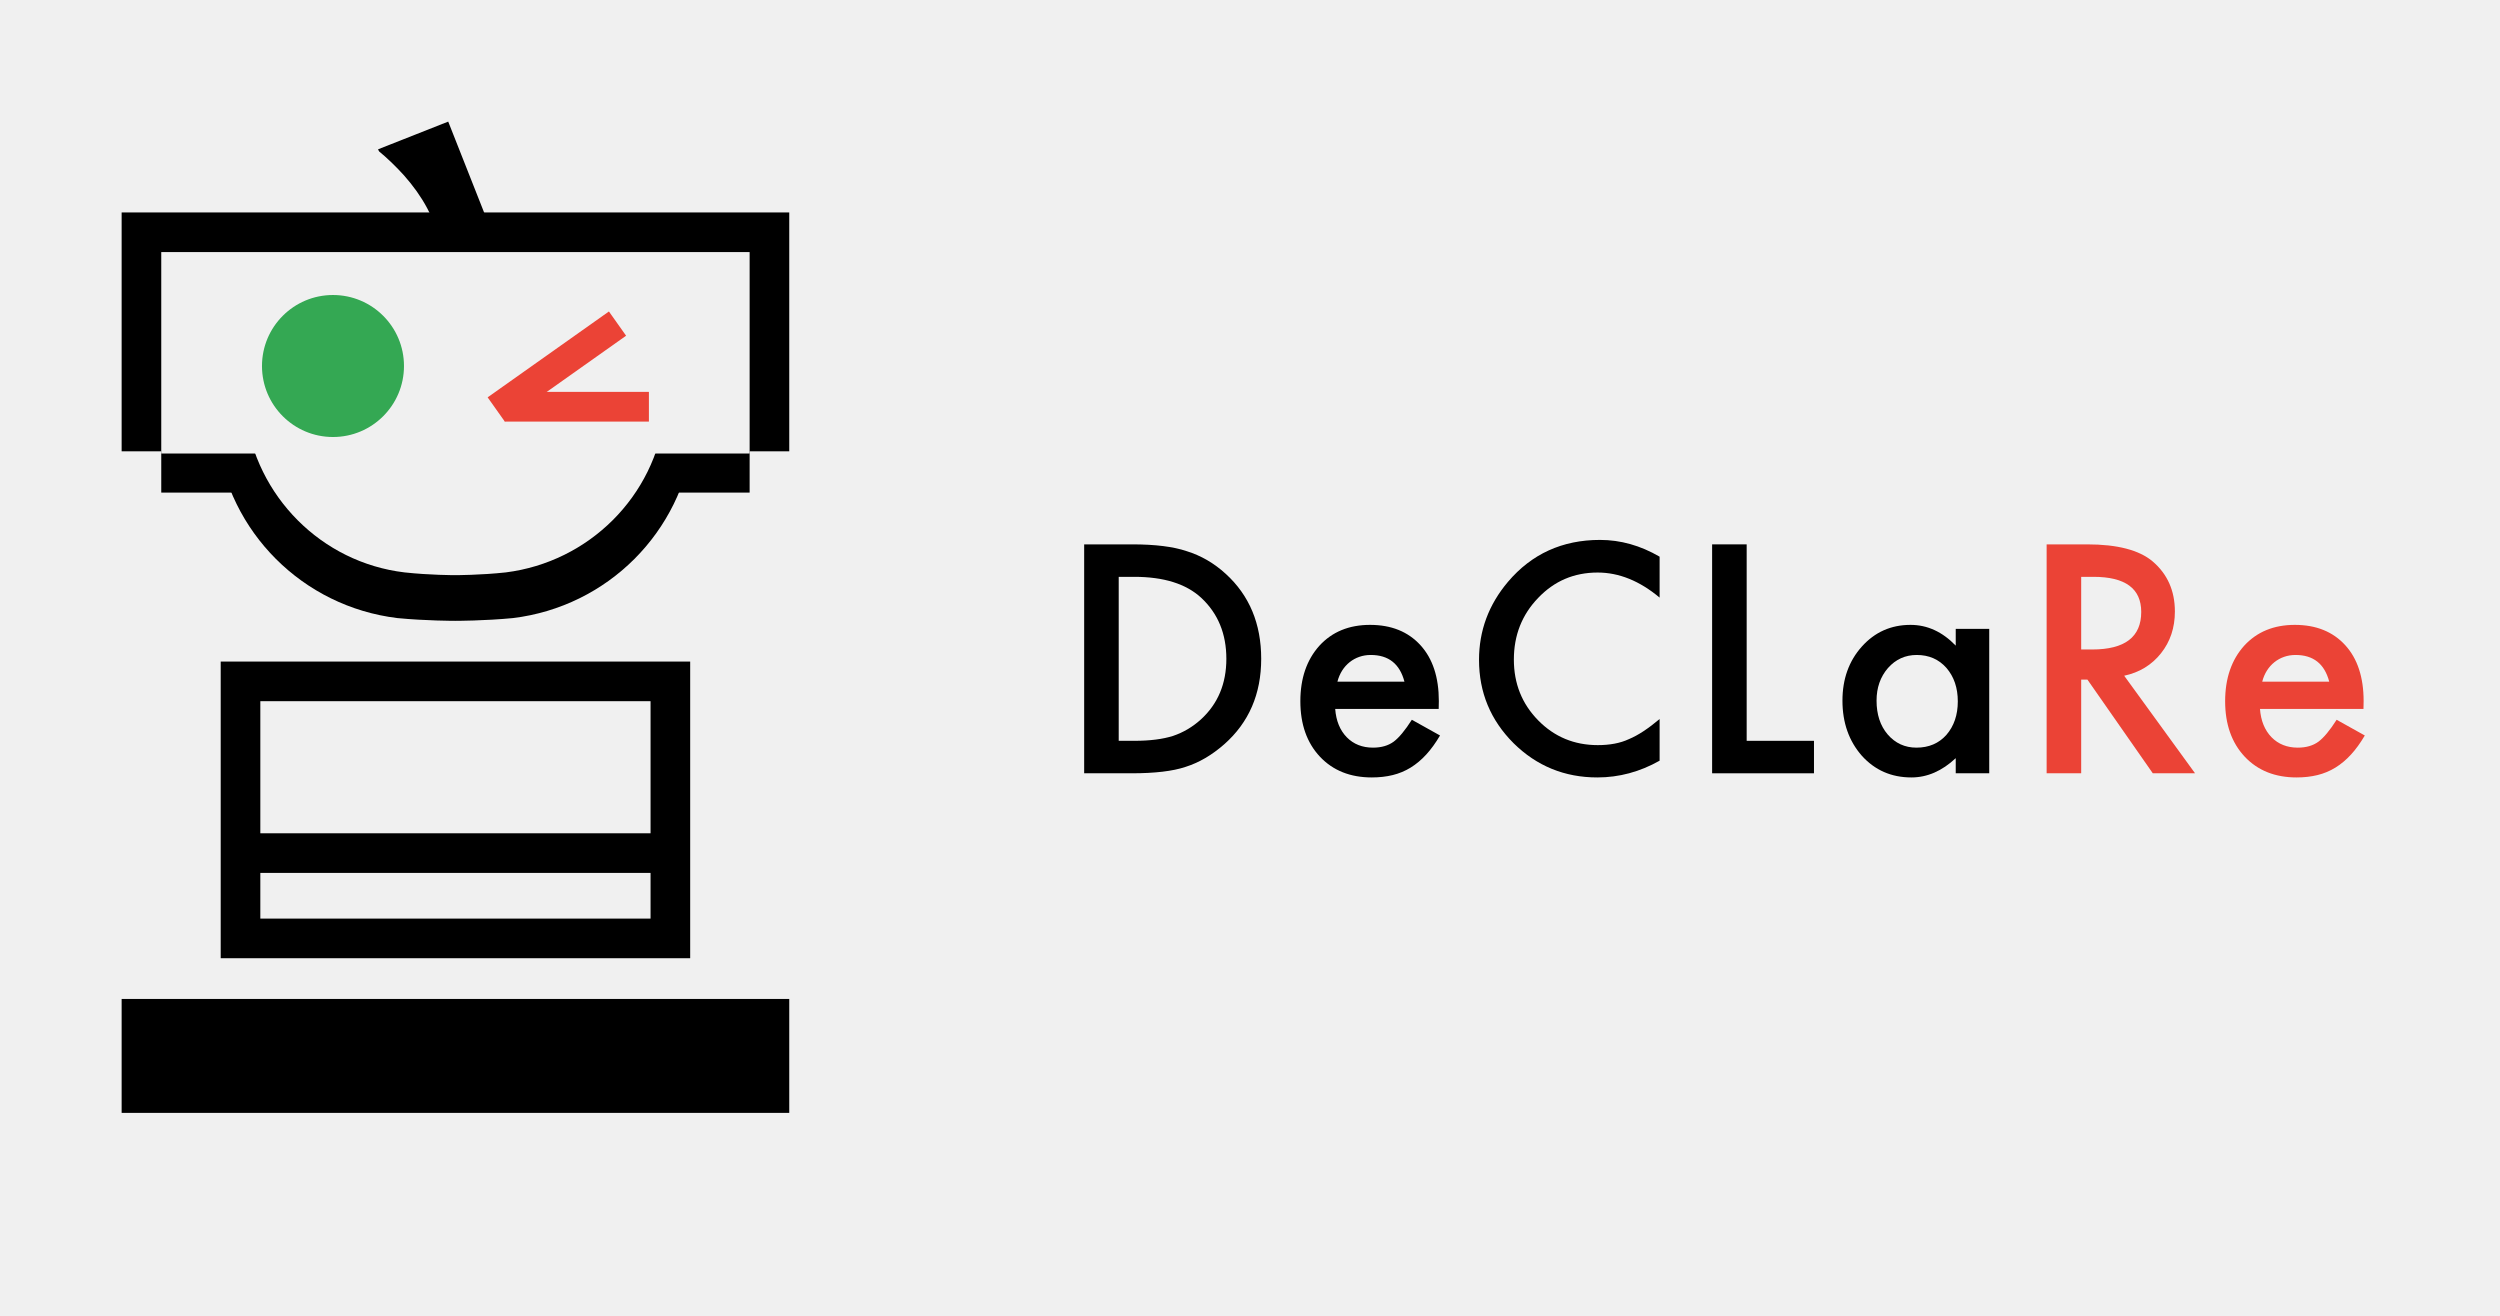
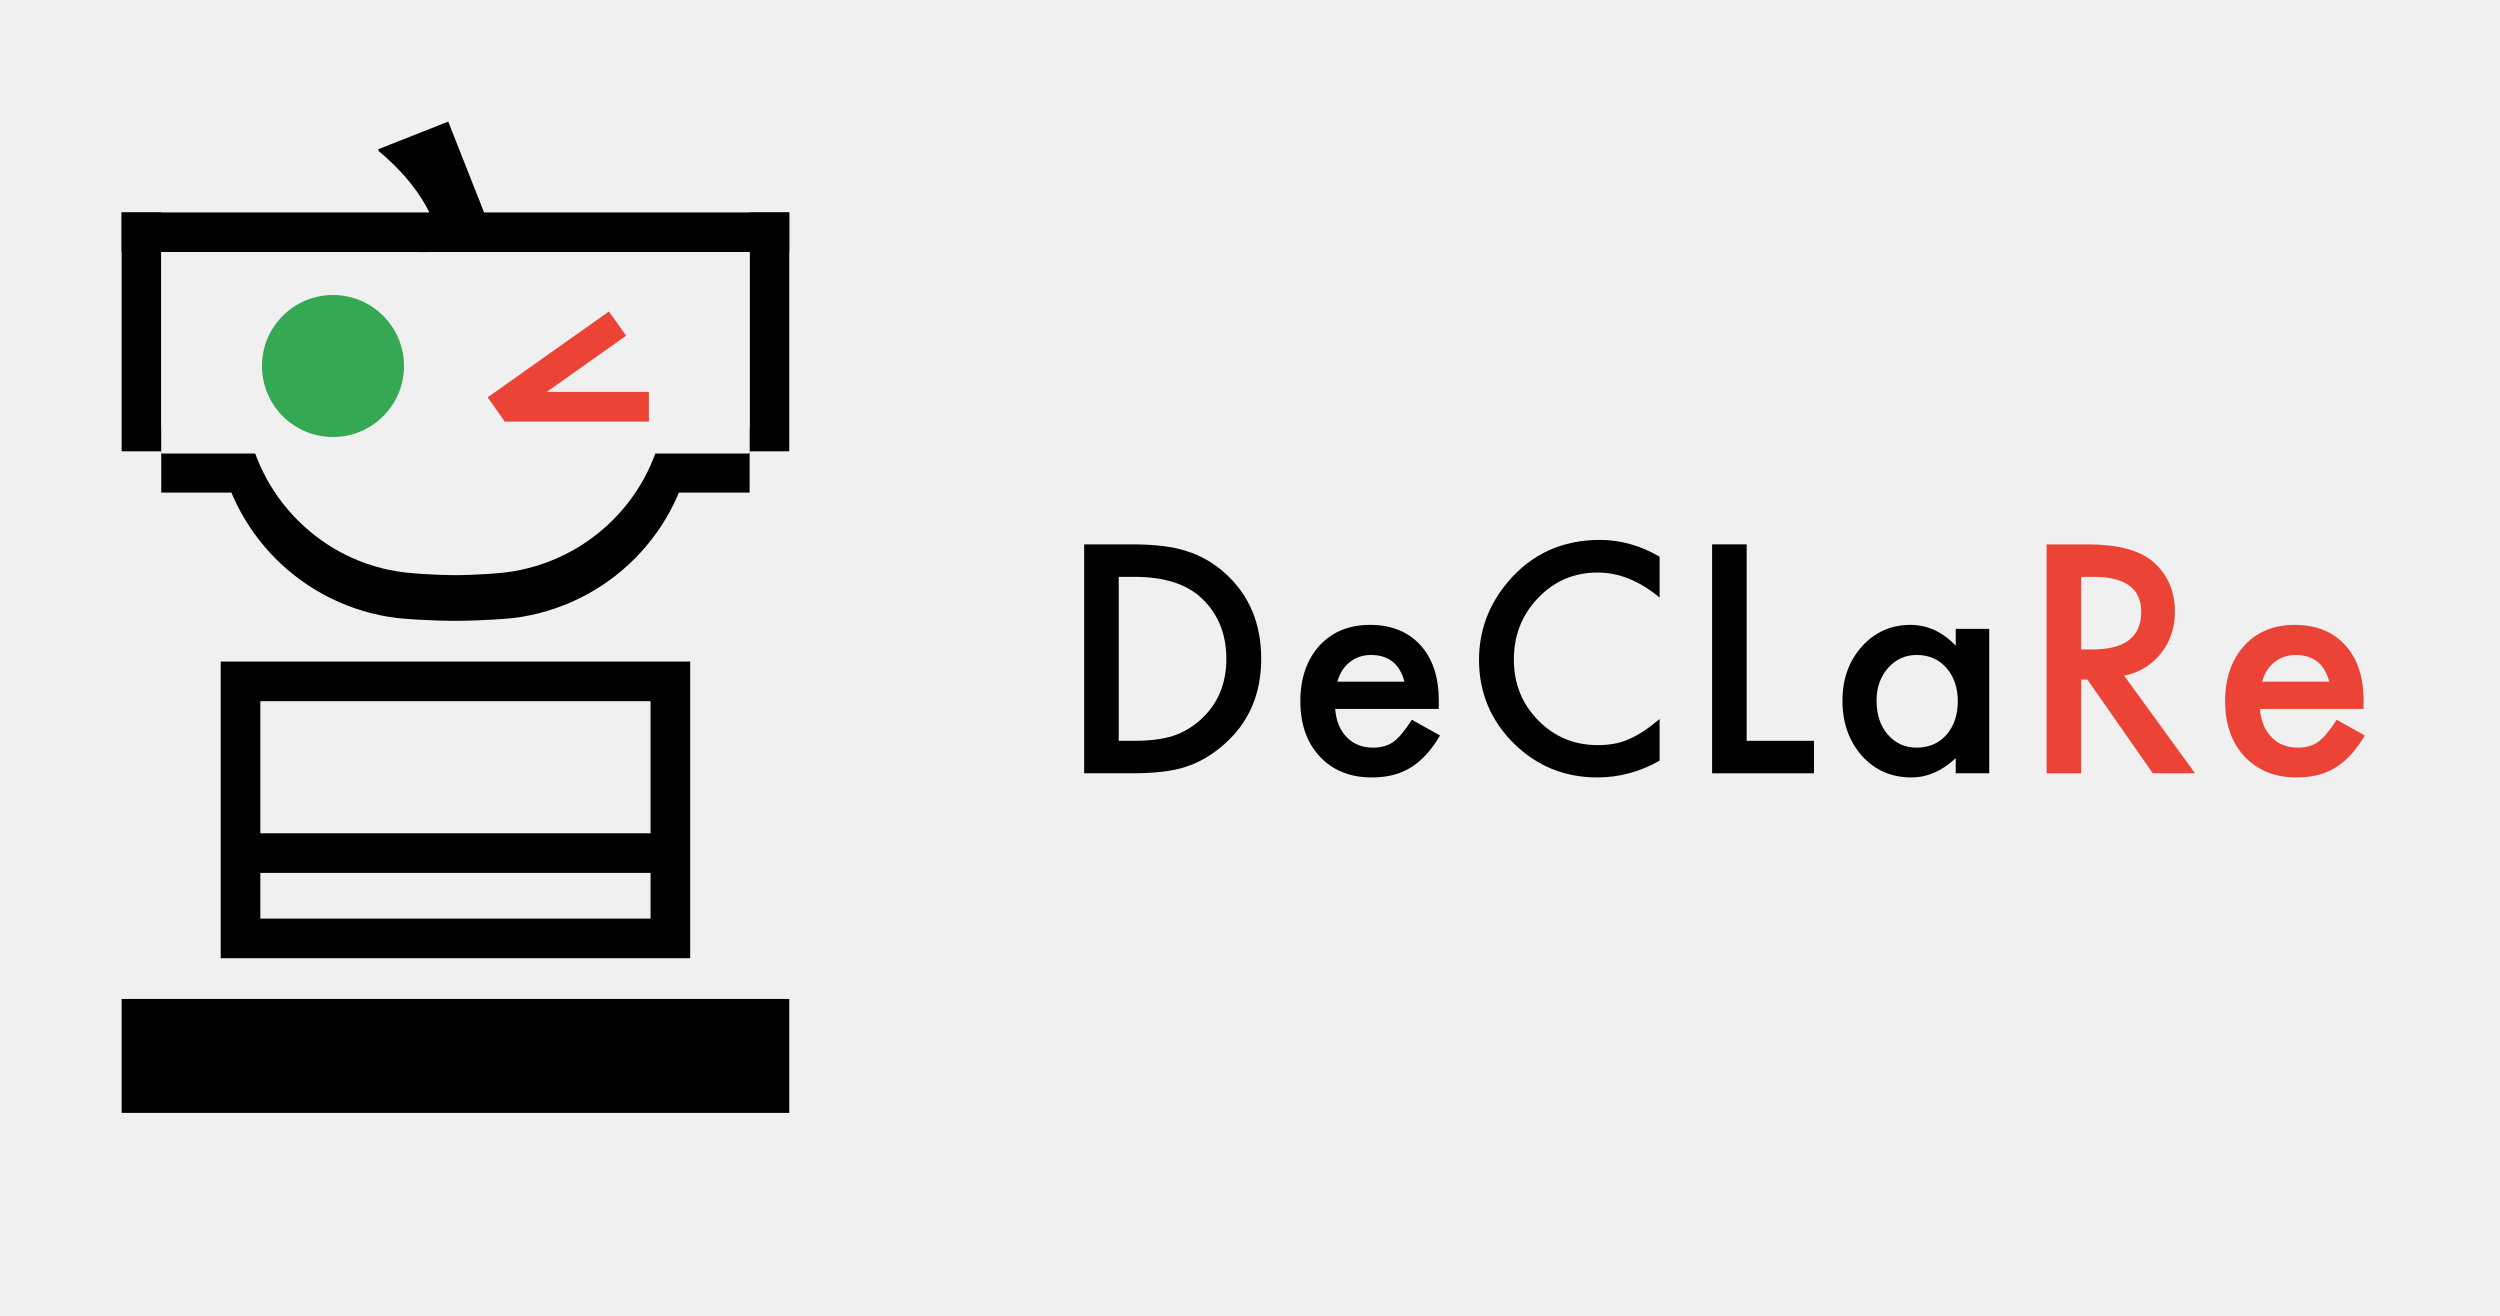
<svg xmlns="http://www.w3.org/2000/svg" xmlns:xlink="http://www.w3.org/1999/xlink" viewBox="12 -14 454.227 239" xml:space="preserve" role="img" aria-labelledby="title desc">
  <style type="text/css">
  /* DeCLaRe identity: wordmark purple #7C3AED; green eye
     #34A853; red angular eye #EB4336. */
  /* Classic robot: one themeable silhouette (currentColor) with interior detail
     carved out via #robot-knockout. */
  /* Premium line-art robot: chamfered panels in wordmark purple, faint fill,
     green/red eyes kept as the accent. */
  .r-panel { fill: #7C3AED; fill-opacity: .10; stroke: #7C3AED; stroke-width: 6; stroke-linejoin: miter; stroke-linecap: butt; }
  .r-line { fill: none; stroke: #7C3AED; stroke-width: 6; stroke-linecap: butt; stroke-linejoin: miter; }
  .r-node { fill: #7C3AED; }
  .thread { fill: none; stroke: #A78BFA; stroke-width: 5; stroke-linecap: butt; }
  .theme { fill: currentColor; font-family: Arial, Helvetica, sans-serif; font-size: 25px; font-weight: 500; letter-spacing: .2px; }
  /* Octagon style: lightweight monoline letters, bevel-cut (octagonal) corners,
     vertical gradient, and subtle "fused-lego" seams. */
  .octa { fill: none; stroke: url(#wm-grad); stroke-width: 14; stroke-linejoin: bevel; stroke-linecap: butt; }
  .octa-seam { fill: none; stroke: #4D18B8; stroke-width: 2; stroke-linecap: butt; opacity: .42; }

</style>
  <defs>
    <clipPath id="robot-antenna-clip">
      <rect x="71.5" y="8.7" width="21.5" height="24.2" />
    </clipPath>
    <mask id="robot-knockout" maskUnits="userSpaceOnUse" x="0" y="0" width="200" height="200">
      <rect x="133.6" y="63.7" width="14.6" height="11.8" fill="#fff" />
      <path fill="#fff" d="M94.7,11.2c0.2,0,5.3,0,10.5,0.5c17.2,2.1,30.7,15.6,32.8,32.8c0.5,5.2,0.5,10.3,0.5,10.5c0,0.2,0,5.3-0.5,10.5c-2.1,17.2-15.6,30.7-32.8,32.8c-5.2,0.5-10.3,0.5-10.5,0.5c-0.2,0-5.3,0-10.5-0.5c-17.2-2.1-30.7-15.6-32.8-32.8c-0.5-5.2-0.5-10.3-0.5-10.5c0-0.2,0-5.3,0.5-10.5c2.1-17.2,15.6-30.7,32.8-32.8C89.4,11.2,94.5,11.2,94.7,11.2z" />
      <path fill="#000" d="M94.7,13.3c0.2,0,4.6,0,9.2,0.5c15.1,1.8,27,13.8,28.9,28.9c0.5,4.6,0.5,9.1,0.5,9.2s0,4.6-0.5,9.2c-1.8,15.1-13.8,27-28.9,28.9c-4.6,0.5-9.1,0.5-9.2,0.5c-0.2,0-4.6,0-9.2-0.5c-15.1-1.8-27-13.8-28.9-28.9c-0.5-4.6-0.5-9.1-0.5-9.2s0-4.6,0.5-9.2c1.8-15.1,13.8-27,28.9-28.9C90.1,13.3,94.6,13.3,94.7,13.3z" />
      <rect x="43.7" y="1" width="102" height="66.2" fill="#000" />
      <rect x="41.3" y="63.7" width="14.6" height="11.8" fill="#fff" />
      <rect x="34.1" y="167.5" width="121.3" height="20.7" fill="#fff" />
      <rect x="52.1" y="106.2" width="85.3" height="53.9" fill="#fff" />
      <rect x="59.3" y="113.4" width="70.9" height="24" fill="#000" />
      <rect x="59.3" y="144.6" width="70.9" height="8.3" fill="#000" />
      <rect x="84" y="9.9" width="13.7" height="20.7" transform="matrix(0.9301 -0.3673 0.3673 0.9301 -1.0708 34.7719)" fill="#fff" />
      <path clip-path="url(#robot-antenna-clip)" fill="none" stroke="#000" stroke-width="6" d="M73.9,12.4c3.4,1.8,6.5,4.4,9.3,7.5c2.9,3.3,5.3,7.2,5.8,11.7" />
-       <rect x="34.1" y="24.6" width="121.3" height="43.4" fill="#fff" />
+       <rect x="34.1" y="24.6" width="121.3" height="7.2" fill="#fff" />
+       <rect x="34.1" y="24.6" width="7.2" height="43.4" fill="#fff" />
+       <rect x="148.2" y="24.6" width="7.2" height="43.4" fill="#fff" />
      <rect x="41.3" y="31.8" width="106.9" height="36.6" fill="#000" />
    </mask>
    <g id="robot-master">
      <rect x="0" y="0" width="200" height="200" fill="currentColor" mask="url(#robot-knockout)" />
      <circle cx="72.5" cy="52.5" r="12.9" fill="#34A853" />
      <g fill="#EB4336">
        <rect x="103.72" y="57.2" width="26.18" height="5.4" />
        <rect x="0" y="-5.4" width="27" height="5.4" transform="translate(103.72 62.6) rotate(-35.3)" />
      </g>
    </g>
    <g id="robot-premium">
      <path class="r-node" d="M90 35L100 35L88 14L76 11Q82 25 90 35Z" />
      <path class="r-panel" d="M52 36H148L159 47V93L148 104H52L41 93V47Z" />
      <circle cx="78" cy="62" r="11" fill="#34A853" />
      <path d="M134 55L116 63L134 71" fill="none" stroke="#EB4336" stroke-width="6.5" stroke-linecap="butt" stroke-linejoin="miter" />
      <path class="r-line" d="M84 86Q100 97 116 86" />
      <path class="r-panel" d="M70 124H130L141 135V167L130 178H70L59 167V135Z" />
      <path class="r-line" d="M64 151H136" />
      <rect class="r-node" x="54" y="186" width="92" height="9" />
    </g>
    <g id="wordmark-master">
      <g id="wordmark-shapes" fill="currentColor">
        <path transform="translate(0.00 100) scale(0.06414 -0.06414)" d="M185 0V1544H509Q742 1544 877 1498Q1022 1453 1140 1345Q1379 1127 1379 772Q1379 416 1130 196Q1005 86 868 43Q740 0 505 0ZM418 219H523Q680 219 784 252Q888 287 972 363Q1144 520 1144 772Q1144 1026 974 1184Q821 1325 523 1325H418Z" />
        <path transform="translate(99.23 100) scale(0.06414 -0.06414)" d="M1029 434H331Q340 314 409 243Q478 173 586 173Q670 173 725 213Q779 253 848 361L1038 255Q994 180 945.0 126.5Q896 73 840.0 38.5Q784 4 719.0 -12.0Q654 -28 578 -28Q360 -28 228 112Q96 253 96 486Q96 717 224 860Q353 1001 566 1001Q781 1001 906 864Q1030 728 1030 487ZM798 618Q751 798 571 798Q530 798 494.0 785.5Q458 773 428.5 749.5Q399 726 378.0 693.0Q357 660 346 618Z" />
        <path transform="translate(175.75 100) scale(0.06414 -0.06414)" d="M1326 1461V1185Q1124 1354 908 1354Q670 1354 507 1183Q343 1013 343 767Q343 524 507.0 357.0Q671 190 909 190Q1032 190 1118 230Q1166 250 1217.5 284.0Q1269 318 1326 366V85Q1126 -28 906 -28Q575 -28 341 203Q108 436 108 765Q108 1060 303 1291Q543 1574 924 1574Q1132 1574 1326 1461Z" />
        <path transform="translate(271.65 100) scale(0.06414 -0.06414)" d="M418 1544V219H872V0H185V1544Z" />
        <path transform="translate(333.74 100) scale(0.06414 -0.06414)" d="M860 974H1086V0H860V102Q721 -28 561 -28Q359 -28 227 118Q96 267 96 490Q96 709 227.0 855.0Q358 1001 555 1001Q725 1001 860 861ZM326 490Q326 350 401 262Q478 173 595 173Q720 173 797 259Q874 348 874 485Q874 622 797 711Q720 798 597 798Q481 798 403 710Q326 621 326 490Z" />
        <path fill="#EB4336" transform="translate(416.36 100) scale(0.06414 -0.06414)" d="M708 658 1186 0H901L460 632H418V0H185V1544H458Q764 1544 900 1429Q1050 1301 1050 1091Q1050 927 956.0 809.0Q862 691 708 658ZM418 835H492Q823 835 823 1088Q823 1325 501 1325H418Z" />
        <path fill="#EB4336" transform="translate(499.29 100) scale(0.06414 -0.06414)" d="M1029 434H331Q340 314 409 243Q478 173 586 173Q670 173 725 213Q779 253 848 361L1038 255Q994 180 945.0 126.5Q896 73 840.0 38.5Q784 4 719.0 -12.0Q654 -28 578 -28Q360 -28 228 112Q96 253 96 486Q96 717 224 860Q353 1001 566 1001Q781 1001 906 864Q1030 728 1030 487ZM798 618Q751 798 571 798Q530 798 494.0 785.5Q458 773 428.5 749.5Q399 726 378.0 693.0Q357 660 346 618Z" />
      </g>
    </g>
  </defs>
  <g id="robot" style="color:#000000">
    <use xlink:href="#robot-master" />
  </g>
  <g id="wordmark" style="color:#000000" transform="translate(204 84.5) scale(0.42)">
    <use xlink:href="#wordmark-master" />
  </g>
</svg>
